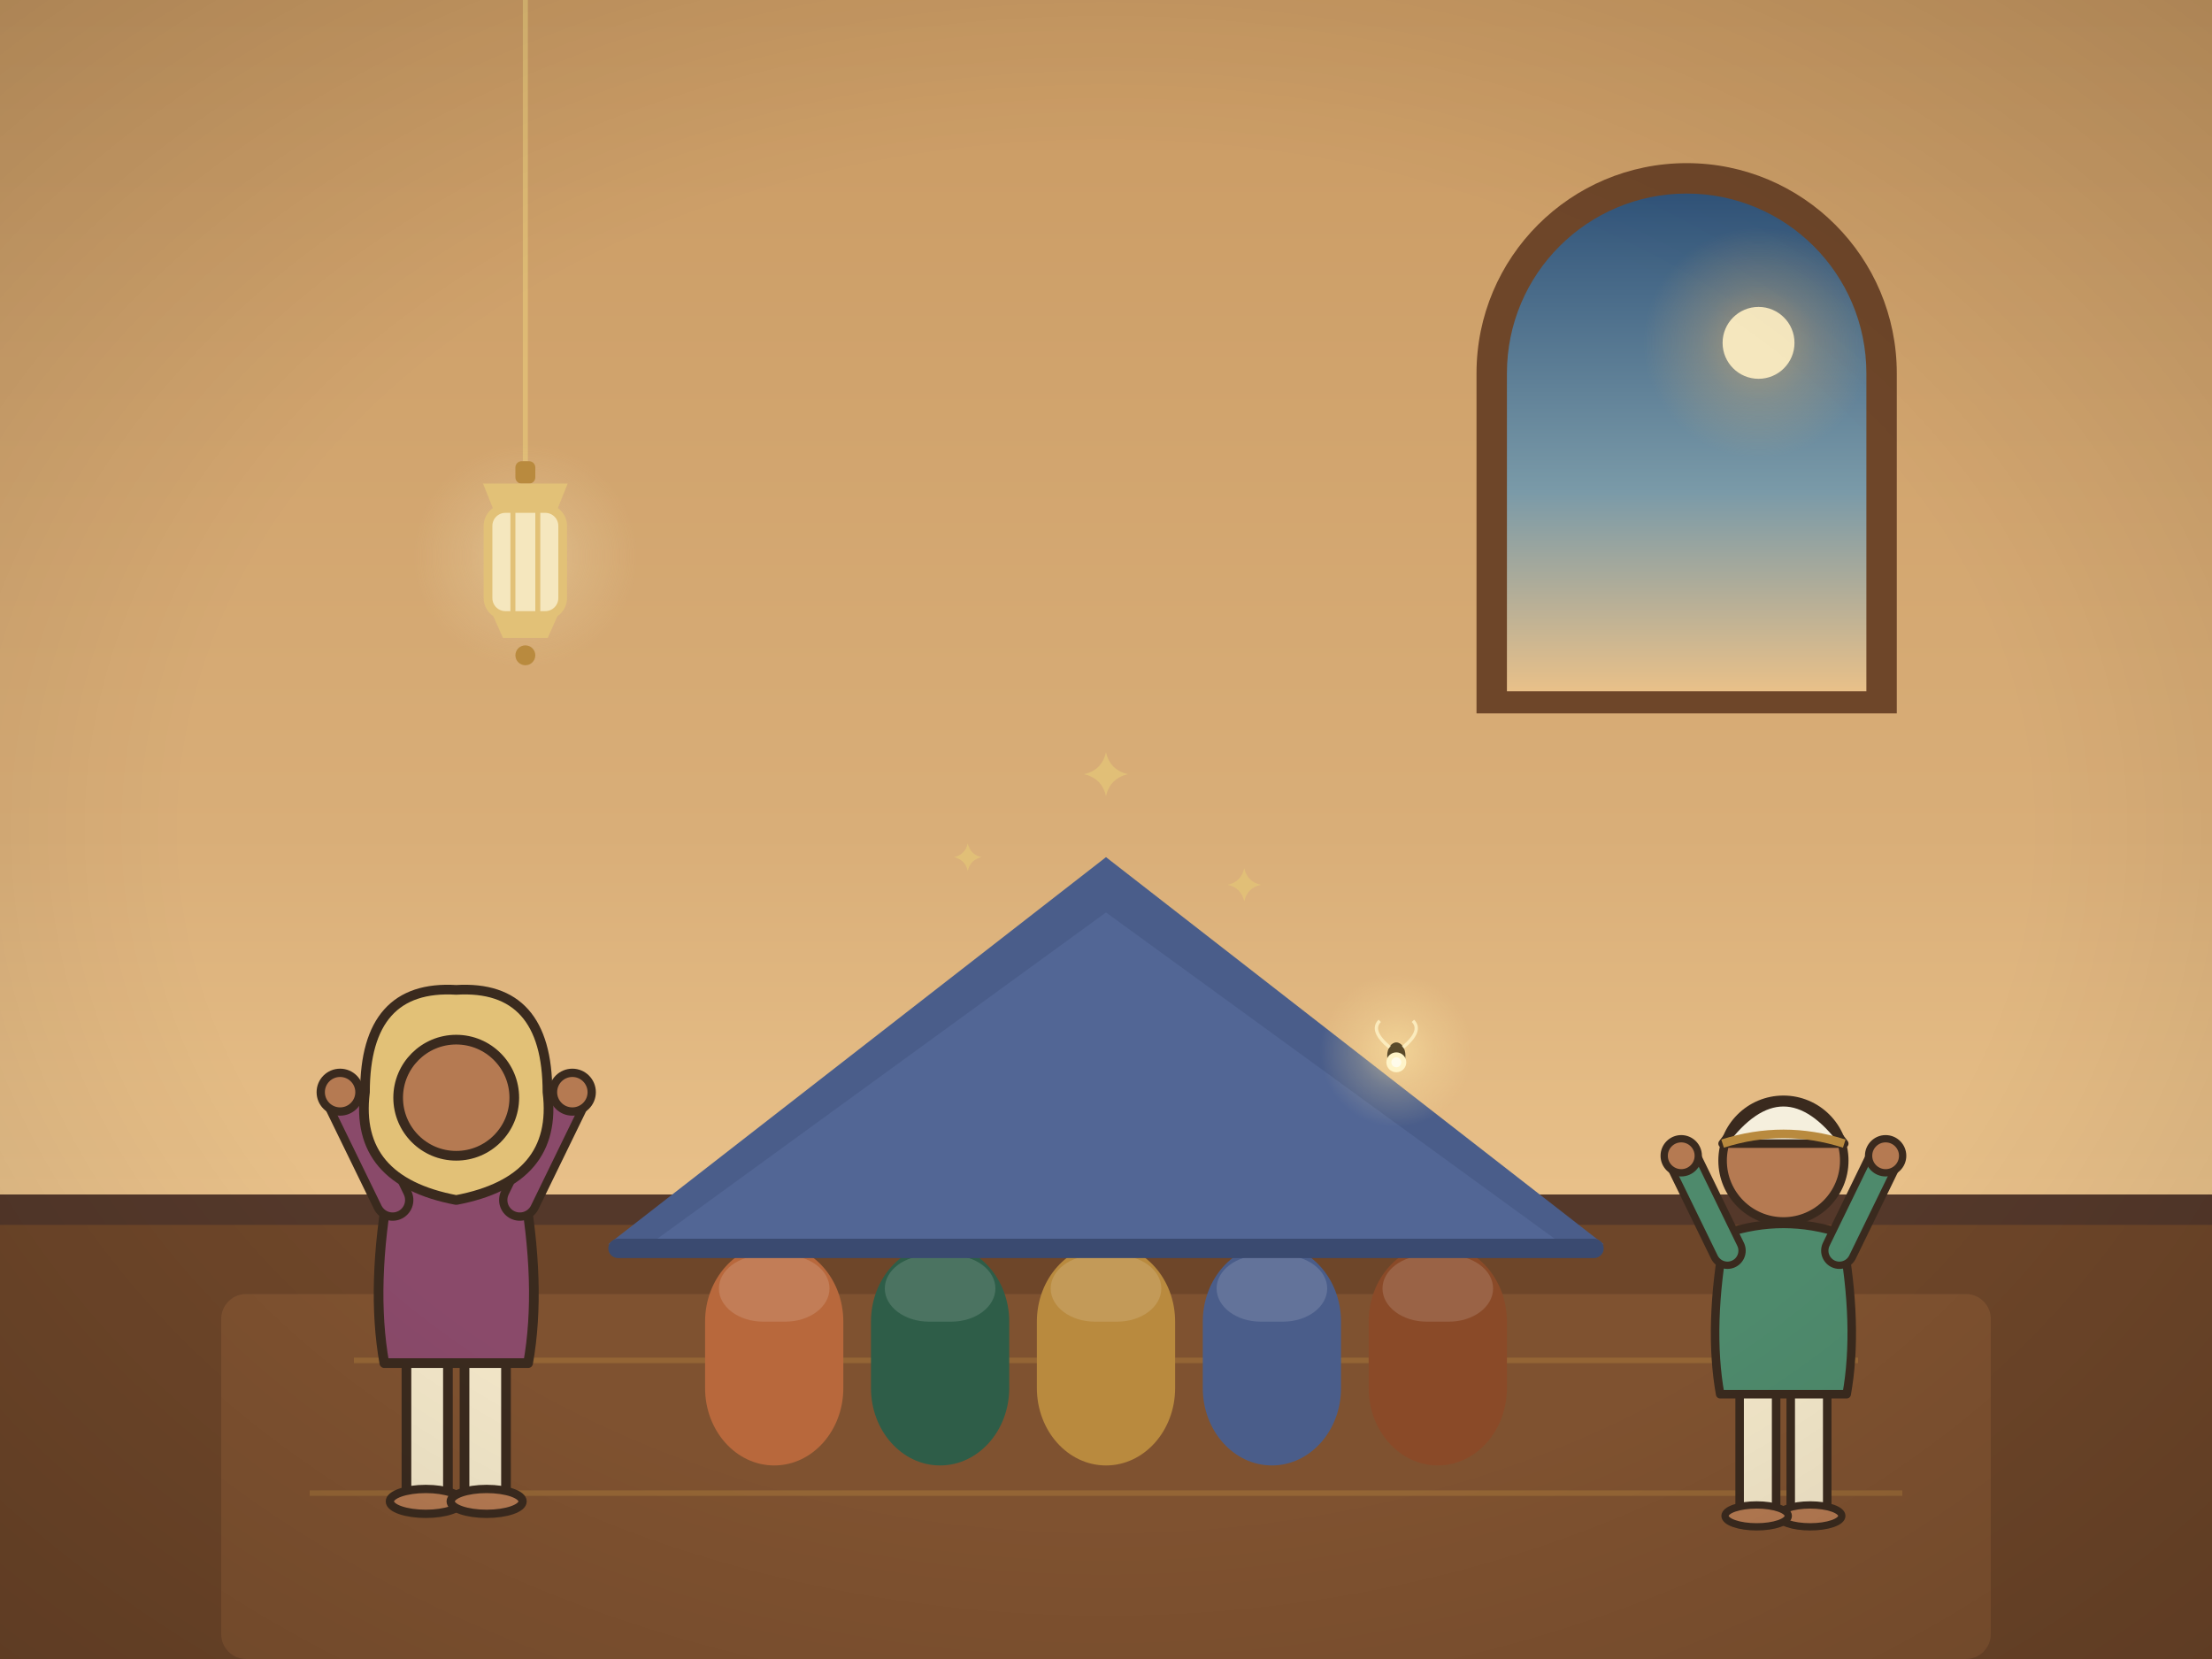
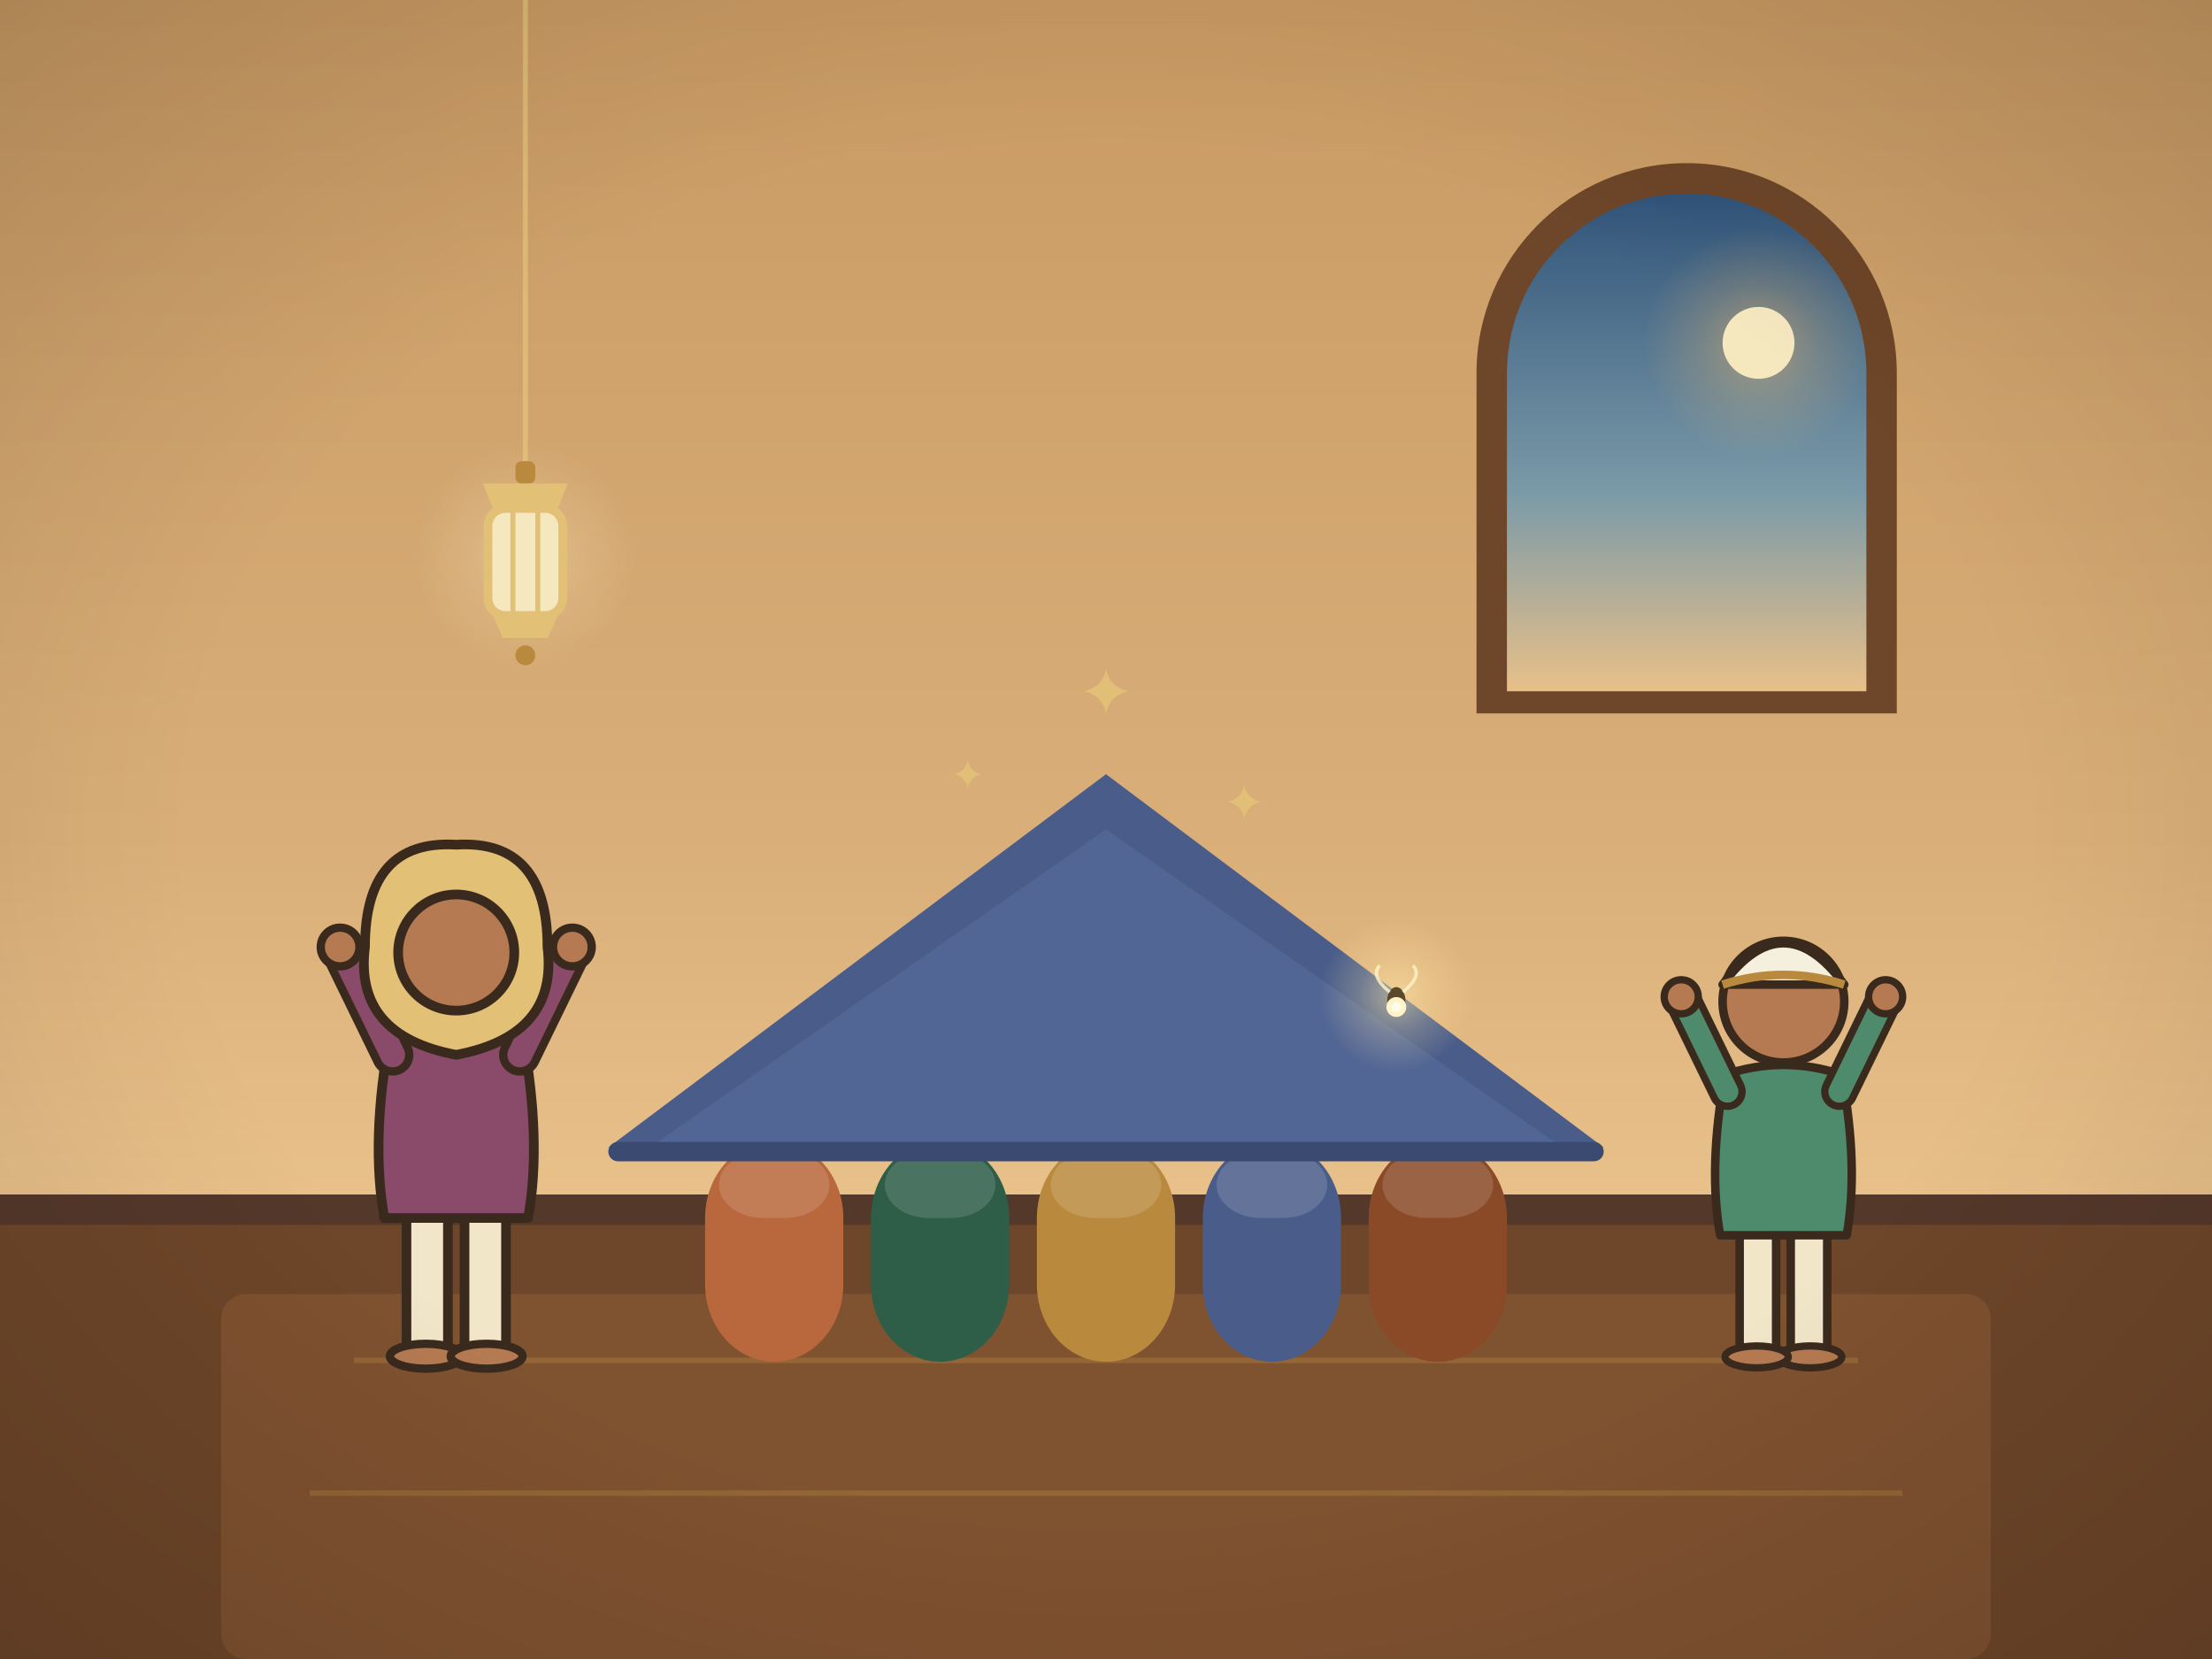
<svg xmlns="http://www.w3.org/2000/svg" viewBox="0 0 1600 1200">
  <defs>
    <linearGradient id="sky0" x1="0" y1="0" x2="0" y2="1">
      <stop offset="0" stop-color="#C99A63" />
      <stop offset="0.7" stop-color="#D9AE78" />
      <stop offset="1" stop-color="#E8C089" />
    </linearGradient>
    <linearGradient id="sky1" x1="0" y1="0" x2="0" y2="1">
      <stop offset="0" stop-color="#31547A" />
      <stop offset="0.6" stop-color="#7A9AA8" />
      <stop offset="1" stop-color="#E8C089" />
    </linearGradient>
    <clipPath id="aw2">
      <path d="M 1090 500 V 270 A 130 130 0 0 1 1350 270 V 500 Z" />
    </clipPath>
    <radialGradient id="gl3">
      <stop offset="0" stop-color="#E8B36A" stop-opacity="0.55" />
      <stop offset="0.5" stop-color="#E8B36A" stop-opacity="0.22" />
      <stop offset="1" stop-color="#E8B36A" stop-opacity="0" />
    </radialGradient>
    <radialGradient id="gl4">
      <stop offset="0" stop-color="#F5E7BE" stop-opacity="0.4" />
      <stop offset="0.5" stop-color="#F5E7BE" stop-opacity="0.16" />
      <stop offset="1" stop-color="#F5E7BE" stop-opacity="0" />
    </radialGradient>
    <radialGradient id="gl5">
      <stop offset="0" stop-color="#FFE9A8" stop-opacity="0.55" />
      <stop offset="0.5" stop-color="#FFE9A8" stop-opacity="0.22" />
      <stop offset="1" stop-color="#FFE9A8" stop-opacity="0" />
    </radialGradient>
    <radialGradient id="vg6" cx="0.5" cy="0.5" r="0.75">
      <stop offset="0.55" stop-color="#000" stop-opacity="0" />
      <stop offset="1" stop-color="#000" stop-opacity="0.16" />
    </radialGradient>
  </defs>
  <rect x="0" y="0" width="1600" height="864" fill="url(#sky0)" />
  <rect x="0" y="864" width="1600" height="336" fill="#6E4629" />
  <rect x="0" y="864" width="1600" height="22" fill="#54382A" />
  <rect x="160" y="936" width="1280" height="264" rx="18" fill="#8A5A36" opacity="0.6" />
  <path d="M 256 984 H 1344 M 224 1080 H 1376" stroke="#B98A3E" stroke-width="4" opacity="0.35" />
  <path d="M 1068 516 V 270 A 152 152 0 0 1 1372 270 V 516 Z" fill="#6E4629" />
  <g clip-path="url(#aw2)">
    <rect x="1090" y="140" width="260" height="360" fill="url(#sky1)" />
    <circle cx="1272" cy="248" r="83.2" fill="url(#gl3)" />
    <circle cx="1272" cy="248" r="26" fill="#F5E7BE" />
  </g>
  <line x1="380" y1="0" x2="380" y2="333.6" stroke="#E2C177" stroke-width="3.6" opacity="0.8" />
  <circle cx="380" cy="402" r="81" fill="url(#gl4)" />
  <g transform="translate(380 420) scale(0.9)">
    <rect x="-8" y="-96" width="16" height="18" rx="5" fill="#B98A3E" />
    <path d="M -34 -78 H 34 L 26 -58 H -26 Z" fill="#E2C177" />
    <rect x="-30" y="-58" width="60" height="86" rx="14" fill="#F5E7BE" />
    <rect x="-30" y="-58" width="60" height="86" rx="14" fill="none" stroke="#E2C177" stroke-width="7" />
    <line x1="-10" y1="-58" x2="-10" y2="28" stroke="#E2C177" stroke-width="4" />
    <line x1="10" y1="-58" x2="10" y2="28" stroke="#E2C177" stroke-width="4" />
    <path d="M -26 28 H 26 L 18 46 H -18 Z" fill="#E2C177" />
    <circle cx="0" cy="60" r="8" fill="#B98A3E" />
  </g>
-   <g transform="translate(560 1060) rotate(0)">
+   <g transform="translate(560 985) rotate(0)">
    <rect x="-50" y="-160" width="100" height="160" rx="56" fill="#B8683C" />
    <rect x="-40" y="-152" width="80" height="48" rx="32" fill="#FFF" opacity="0.14" />
  </g>
-   <g transform="translate(680 1060) rotate(0)">
+   <g transform="translate(680 985) rotate(0)">
    <rect x="-50" y="-160" width="100" height="160" rx="56" fill="#2E5D48" />
    <rect x="-40" y="-152" width="80" height="48" rx="32" fill="#FFF" opacity="0.14" />
  </g>
-   <g transform="translate(800 1060) rotate(0)">
+   <g transform="translate(800 985) rotate(0)">
    <rect x="-50" y="-160" width="100" height="160" rx="56" fill="#B98A3E" />
    <rect x="-40" y="-152" width="80" height="48" rx="32" fill="#FFF" opacity="0.14" />
  </g>
-   <g transform="translate(920 1060) rotate(0)">
+   <g transform="translate(920 985) rotate(0)">
    <rect x="-50" y="-160" width="100" height="160" rx="56" fill="#4A5D8A" />
    <rect x="-40" y="-152" width="80" height="48" rx="32" fill="#FFF" opacity="0.14" />
  </g>
-   <g transform="translate(1040 1060) rotate(0)">
+   <g transform="translate(1040 985) rotate(0)">
    <rect x="-50" y="-160" width="100" height="160" rx="56" fill="#8A4A28" />
    <rect x="-40" y="-152" width="80" height="48" rx="32" fill="#FFF" opacity="0.14" />
  </g>
-   <path d="M 440 900 L 800 620 L 1160 900 Z" fill="#4A5D8A" />
-   <path d="M 470 900 L 800 660 L 1130 900 Z" fill="#5A6FA0" opacity="0.5" />
-   <rect x="440" y="896" width="720" height="14" rx="7" fill="#3A4A70" />
-   <g transform="translate(330 1090) scale(1 1)">
+   <path d="M 440 830 L 800 560 L 1160 830 Z" fill="#4A5D8A" />
+   <path d="M 470 830 L 800 600 L 1130 830 Z" fill="#5A6FA0" opacity="0.5" />
+   <rect x="440" y="826" width="720" height="14" rx="7" fill="#3A4A70" />
+   <g transform="translate(330 985) scale(1 1)">
    <path d="M -36 -120 H -6 V -6 H -36 Z" fill="#F2E6C8" stroke="#3A2A1E" stroke-width="7" stroke-linejoin="round" />
    <path d="M 6 -120 H 36 V -6 H 6 Z" fill="#F2E6C8" stroke="#3A2A1E" stroke-width="7" stroke-linejoin="round" />
    <ellipse cx="-22" cy="-4" rx="26" ry="9" fill="#B57A52" stroke="#3A2A1E" stroke-width="6" />
    <ellipse cx="22" cy="-4" rx="26" ry="9" fill="#B57A52" stroke="#3A2A1E" stroke-width="6" />
    <path d="M -48 -236 Q -62 -160 -52 -104 H 52 Q 62 -160 48 -236 Q 0 -252 -48 -236 Z" fill="#8A4A6A" stroke="#3A2A1E" stroke-width="7" stroke-linejoin="round" />
    <path d="M -46 -222 L -84 -300" stroke="#3A2A1E" stroke-width="30" stroke-linecap="round" />
    <path d="M -46 -222 L -84 -300" stroke="#8A4A6A" stroke-width="18" stroke-linecap="round" />
    <circle cx="-84" cy="-300" r="14" fill="#B57A52" stroke="#3A2A1E" stroke-width="6" />
    <path d="M 46 -222 L 84 -300" stroke="#3A2A1E" stroke-width="30" stroke-linecap="round" />
    <path d="M 46 -222 L 84 -300" stroke="#8A4A6A" stroke-width="18" stroke-linecap="round" />
    <circle cx="84" cy="-300" r="14" fill="#B57A52" stroke="#3A2A1E" stroke-width="6" />
    <path d="M -66 -300 Q -66 -378 0 -374 Q 66 -378 66 -300 Q 74 -236 0 -222 Q -74 -236 -66 -300 Z" fill="#E2C177" stroke="#3A2A1E" stroke-width="7" stroke-linejoin="round" />
    <circle cx="0" cy="-296" r="42" fill="#B57A52" stroke="#3A2A1E" stroke-width="7" />
  </g>
-   <g transform="translate(1290 1100) scale(-0.88 0.88)">
+   <g transform="translate(1290 985) scale(-0.88 0.88)">
    <path d="M -36 -120 H -6 V -6 H -36 Z" fill="#F2E6C8" stroke="#3A2A1E" stroke-width="7" stroke-linejoin="round" />
    <path d="M 6 -120 H 36 V -6 H 6 Z" fill="#F2E6C8" stroke="#3A2A1E" stroke-width="7" stroke-linejoin="round" />
    <ellipse cx="-22" cy="-4" rx="26" ry="9" fill="#B57A52" stroke="#3A2A1E" stroke-width="6" />
    <ellipse cx="22" cy="-4" rx="26" ry="9" fill="#B57A52" stroke="#3A2A1E" stroke-width="6" />
    <path d="M -48 -236 Q -62 -160 -52 -104 H 52 Q 62 -160 48 -236 Q 0 -252 -48 -236 Z" fill="#4E8A6C" stroke="#3A2A1E" stroke-width="7" stroke-linejoin="round" />
    <path d="M -46 -222 L -84 -300" stroke="#3A2A1E" stroke-width="30" stroke-linecap="round" />
    <path d="M -46 -222 L -84 -300" stroke="#4E8A6C" stroke-width="18" stroke-linecap="round" />
    <circle cx="-84" cy="-300" r="14" fill="#B57A52" stroke="#3A2A1E" stroke-width="6" />
    <path d="M 46 -222 L 84 -300" stroke="#3A2A1E" stroke-width="30" stroke-linecap="round" />
    <path d="M 46 -222 L 84 -300" stroke="#4E8A6C" stroke-width="18" stroke-linecap="round" />
    <circle cx="84" cy="-300" r="14" fill="#B57A52" stroke="#3A2A1E" stroke-width="6" />
    <circle cx="0" cy="-296" r="50" fill="#B57A52" stroke="#3A2A1E" stroke-width="7" />
    <path d="M -50 -310 Q 0 -378 50 -310 Z" fill="#F5EFDD" stroke="#3A2A1E" stroke-width="7" stroke-linejoin="round" />
    <path d="M -50 -310 Q 0 -326 50 -310" stroke="#B98A3E" stroke-width="7" fill="none" />
  </g>
-   <path d="M 800 544 Q 802.88 557.12 816 560 Q 802.88 562.88 800 576 Q 797.12 562.88 784 560 Q 797.12 557.12 800 544 Z" fill="#E2C177" opacity="0.9" />
-   <path d="M 700 610 Q 701.8 618.2 710 620 Q 701.8 621.8 700 630 Q 698.2 621.8 690 620 Q 698.2 618.2 700 610 Z" fill="#E2C177" opacity="0.9" />
-   <path d="M 900 628 Q 902.16 637.84 912 640 Q 902.16 642.16 900 652 Q 897.84 642.16 888 640 Q 897.84 637.84 900 628 Z" fill="#E2C177" opacity="0.9" />
-   <circle cx="1010" cy="760" r="55.2" fill="url(#gl5)" />
-   <ellipse cx="1010" cy="763.6" rx="6.6" ry="9.6" fill="#5A4A2A" />
-   <circle cx="1010" cy="768.4" r="7.2" fill="#FFF4C8" />
-   <circle cx="1010" cy="768.4" r="3.6" fill="#FFFBEA" />
-   <path d="M 1005.2 757.6 q -14.4 -12 -7.2 -19.2 M 1014.8 757.6 q 14.4 -12 7.2 -19.2" stroke="#FFF4C8" stroke-width="2.4" fill="none" opacity="0.8" />
+   <path d="M 800 484 Q 802.88 497.12 816 500 Q 802.88 502.88 800 516 Q 797.12 502.88 784 500 Q 797.12 497.12 800 484 Z" fill="#E2C177" opacity="0.9" />
+   <path d="M 700 550 Q 701.8 558.2 710 560 Q 701.8 561.8 700 570 Q 698.2 561.8 690 560 Q 698.2 558.2 700 550 Z" fill="#E2C177" opacity="0.9" />
+   <path d="M 900 568 Q 902.16 577.84 912 580 Q 902.16 582.16 900 592 Q 897.84 582.16 888 580 Q 897.84 577.84 900 568 Z" fill="#E2C177" opacity="0.9" />
+   <circle cx="1010" cy="720" r="55.2" fill="url(#gl5)" />
+   <ellipse cx="1010" cy="723.6" rx="6.6" ry="9.6" fill="#5A4A2A" />
+   <circle cx="1010" cy="728.4" r="7.2" fill="#FFF4C8" />
+   <circle cx="1010" cy="728.4" r="3.6" fill="#FFFBEA" />
+   <path d="M 1005.2 717.6 q -14.4 -12 -7.2 -19.2 M 1014.8 717.6 q 14.4 -12 7.2 -19.2" stroke="#FFF4C8" stroke-width="2.4" fill="none" opacity="0.8" />
  <rect width="1600" height="1200" fill="url(#vg6)" />
</svg>
